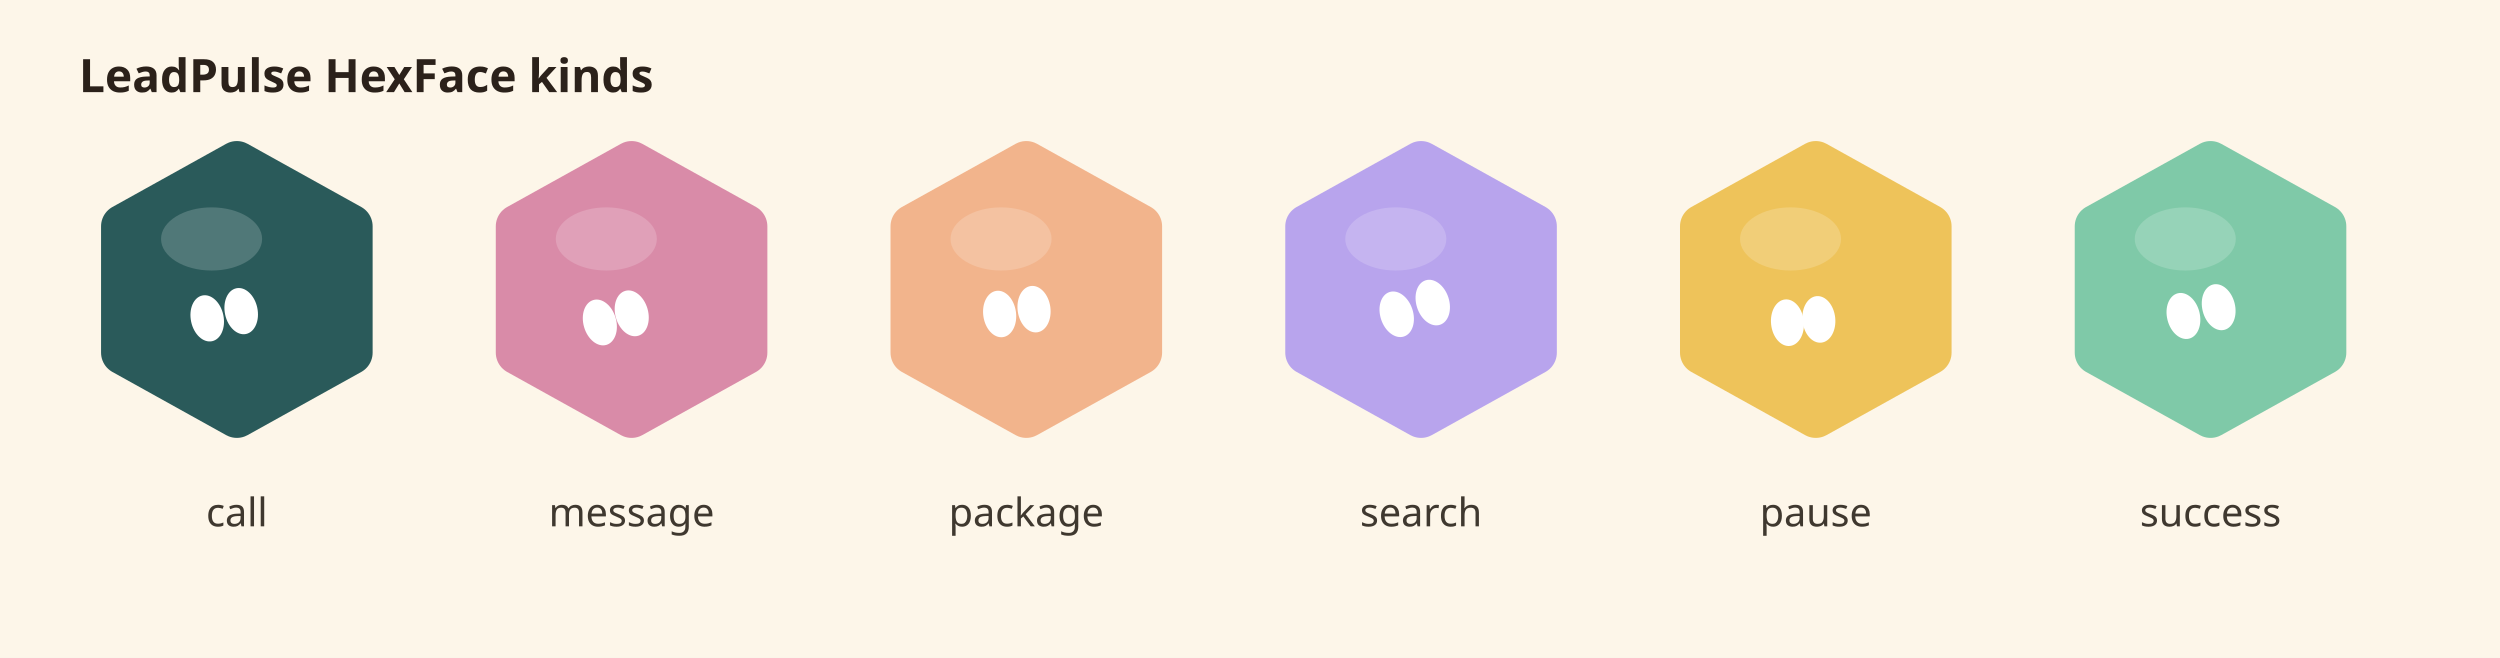
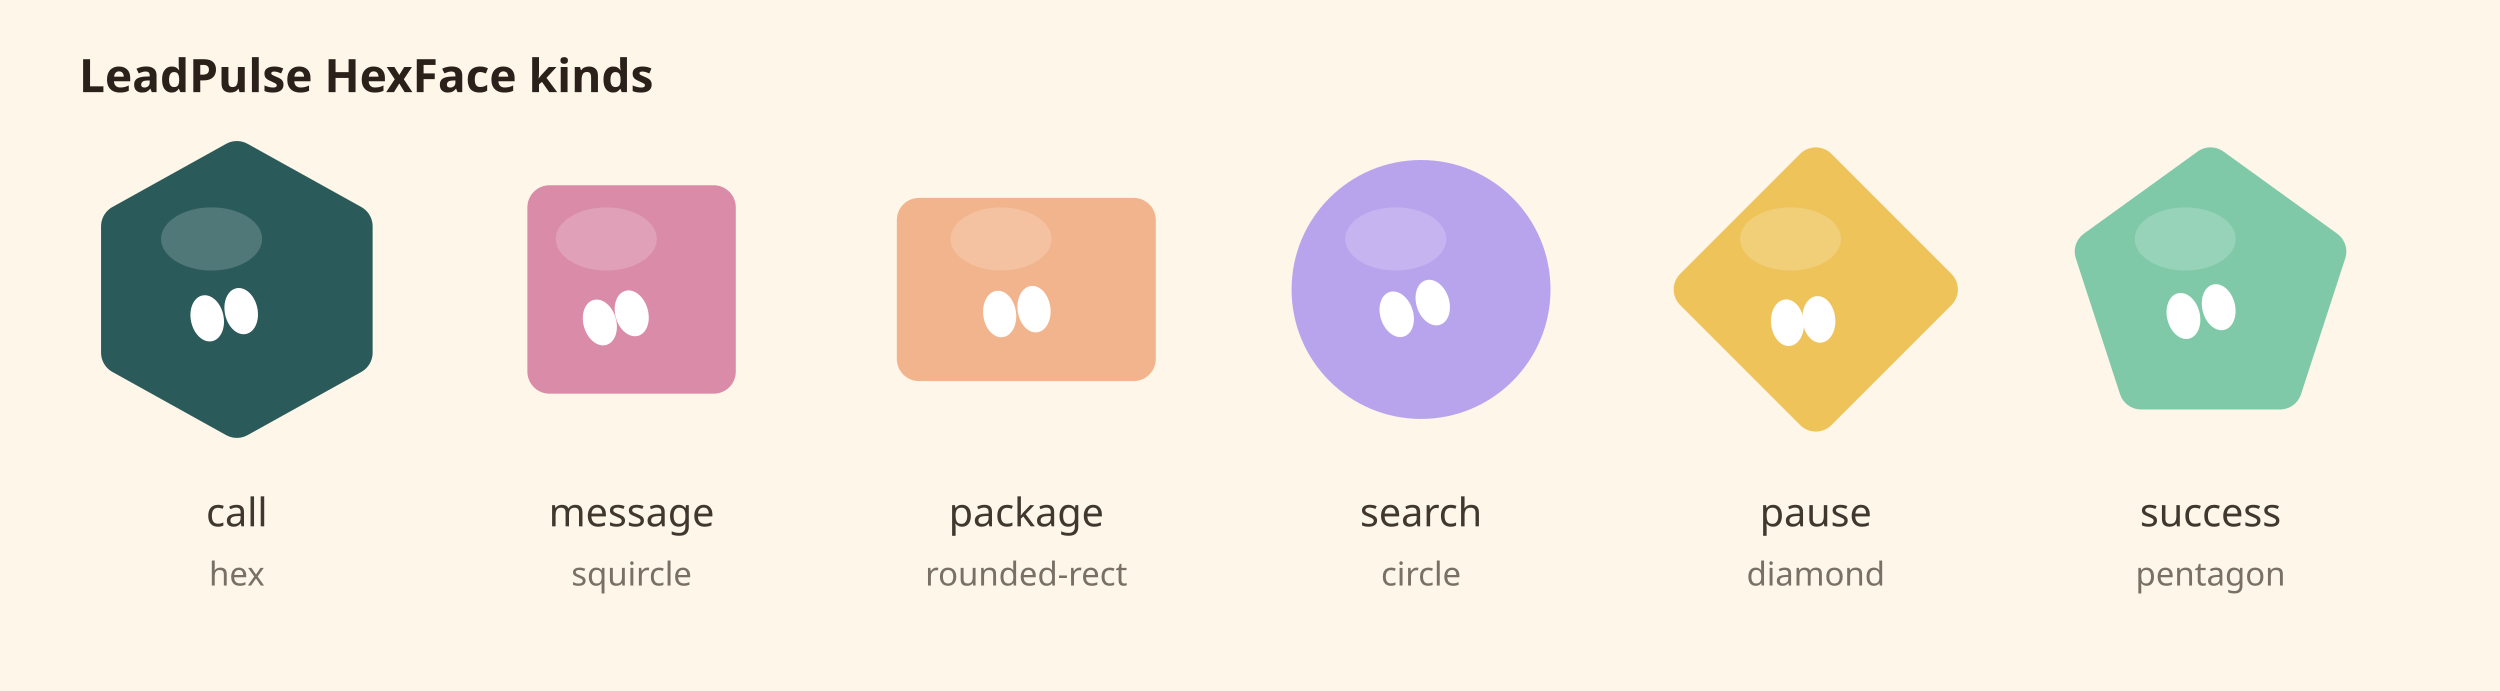
- <svg xmlns="http://www.w3.org/2000/svg" width="760" height="200" viewBox="0 0 760 200">
-   <rect width="760" height="200" fill="#fdf6e9" />
+ <svg xmlns="http://www.w3.org/2000/svg" width="760" height="210" viewBox="0 0 760 210">
+   <rect width="760" height="210" fill="#fdf6e9" />
  <text x="24" y="28" font-family="system-ui,sans-serif" font-size="14" font-weight="600" fill="#2b211a">LeadPulse HexFace kinds</text>
  <g transform="translate(24 40)">
    <svg width="96" height="96" viewBox="0 0 100 100">
      <polygon points="50,10 86,30 86,70 50,90 14,70 14,30" fill="#2a5a5a" stroke="#2a5a5a" stroke-width="14" stroke-linejoin="round" stroke-linecap="round" />
      <ellipse cx="42" cy="34" rx="16" ry="10" fill="rgba(255,255,255,0.18)" />
      <g transform="translate(-4 6) rotate(-12 50 52)">
        <ellipse cx="44.5" cy="52" rx="5.2" ry="7.4" fill="#fff" />
        <ellipse cx="55.5" cy="52" rx="5.2" ry="7.4" fill="#fff" />
      </g>
    </svg>
  </g>
  <text x="72" y="160" text-anchor="middle" font-family="system-ui,sans-serif" font-size="12" fill="#3f382f">call</text>
+   <text x="72" y="178" text-anchor="middle" font-family="system-ui,sans-serif" font-size="10" fill="#7a6f64">hex</text>
  <g transform="translate(144 40)">
    <svg width="96" height="96" viewBox="0 0 100 100">
-       <polygon points="50,10 86,30 86,70 50,90 14,70 14,30" fill="#d98ba8" stroke="#d98ba8" stroke-width="14" stroke-linejoin="round" stroke-linecap="round" />
+       <polygon points="24,24 76,24 76,76 24,76" fill="#d98ba8" stroke="#d98ba8" stroke-width="14" stroke-linejoin="round" stroke-linecap="round" />
      <ellipse cx="42" cy="34" rx="16" ry="10" fill="rgba(255,255,255,0.18)" />
      <g transform="translate(-5 7) rotate(-16 50 52)">
        <ellipse cx="44.75" cy="52" rx="5.2" ry="7.4" fill="#fff" />
        <ellipse cx="55.25" cy="52" rx="5.2" ry="7.4" fill="#fff" />
      </g>
    </svg>
  </g>
  <text x="192" y="160" text-anchor="middle" font-family="system-ui,sans-serif" font-size="12" fill="#3f382f">message</text>
+   <text x="192" y="178" text-anchor="middle" font-family="system-ui,sans-serif" font-size="10" fill="#7a6f64">squircle</text>
  <g transform="translate(264 40)">
    <svg width="96" height="96" viewBox="0 0 100 100">
-       <polygon points="50,10 86,30 86,70 50,90 14,70 14,30" fill="#f2b48c" stroke="#f2b48c" stroke-width="14" stroke-linejoin="round" stroke-linecap="round" />
+       <polygon points="16,28 84,28 84,72 16,72" fill="#f2b48c" stroke="#f2b48c" stroke-width="14" stroke-linejoin="round" stroke-linecap="round" />
      <ellipse cx="42" cy="34" rx="16" ry="10" fill="rgba(255,255,255,0.18)" />
      <g transform="translate(-3 5) rotate(-8 50 52)">
        <ellipse cx="44.5" cy="52" rx="5.2" ry="7.4" fill="#fff" />
        <ellipse cx="55.5" cy="52" rx="5.2" ry="7.4" fill="#fff" />
      </g>
    </svg>
  </g>
  <text x="312" y="160" text-anchor="middle" font-family="system-ui,sans-serif" font-size="12" fill="#3f382f">package</text>
+   <text x="312" y="178" text-anchor="middle" font-family="system-ui,sans-serif" font-size="10" fill="#7a6f64">rounded-rect</text>
  <g transform="translate(384 40)">
    <svg width="96" height="96" viewBox="0 0 100 100">
-       <polygon points="50,10 86,30 86,70 50,90 14,70 14,30" fill="#b8a4ed" stroke="#b8a4ed" stroke-width="14" stroke-linejoin="round" stroke-linecap="round" />
+       <circle cx="50" cy="50" r="34" fill="#b8a4ed" stroke="#b8a4ed" stroke-width="14" stroke-linecap="round" />
      <ellipse cx="42" cy="34" rx="16" ry="10" fill="rgba(255,255,255,0.18)" />
      <g transform="translate(-2 4) rotate(-18 50 52)">
-         <ellipse cx="44.0" cy="52" rx="5.2" ry="7.4" fill="#fff" />
-         <ellipse cx="56.0" cy="52" rx="5.2" ry="7.4" fill="#fff" />
+         <ellipse cx="44" cy="52" rx="5.2" ry="7.4" fill="#fff" />
+         <ellipse cx="56" cy="52" rx="5.2" ry="7.4" fill="#fff" />
      </g>
    </svg>
  </g>
  <text x="432" y="160" text-anchor="middle" font-family="system-ui,sans-serif" font-size="12" fill="#3f382f">search</text>
+   <text x="432" y="178" text-anchor="middle" font-family="system-ui,sans-serif" font-size="10" fill="#7a6f64">circle</text>
  <g transform="translate(504 40)">
    <svg width="96" height="96" viewBox="0 0 100 100">
-       <polygon points="50,10 86,30 86,70 50,90 14,70 14,30" fill="#eec35a" stroke="#eec35a" stroke-width="14" stroke-linejoin="round" stroke-linecap="round" />
+       <polygon points="50,12 88,50 50,88 12,50" fill="#eec35a" stroke="#eec35a" stroke-width="14" stroke-linejoin="round" stroke-linecap="round" />
      <ellipse cx="42" cy="34" rx="16" ry="10" fill="rgba(255,255,255,0.18)" />
      <g transform="translate(-4 8) rotate(-6 50 52)">
-         <ellipse cx="45.0" cy="52" rx="5.2" ry="7.4" fill="#fff" />
-         <ellipse cx="55.0" cy="52" rx="5.2" ry="7.4" fill="#fff" />
+         <ellipse cx="45" cy="52" rx="5.2" ry="7.4" fill="#fff" />
+         <ellipse cx="55" cy="52" rx="5.2" ry="7.4" fill="#fff" />
      </g>
    </svg>
  </g>
  <text x="552" y="160" text-anchor="middle" font-family="system-ui,sans-serif" font-size="12" fill="#3f382f">pause</text>
+   <text x="552" y="178" text-anchor="middle" font-family="system-ui,sans-serif" font-size="10" fill="#7a6f64">diamond</text>
  <g transform="translate(624 40)">
    <svg width="96" height="96" viewBox="0 0 100 100">
-       <polygon points="50,10 86,30 86,70 50,90 14,70 14,30" fill="#7fc9a8" stroke="#7fc9a8" stroke-width="14" stroke-linejoin="round" stroke-linecap="round" />
+       <polygon points="50,12 86,38 72,81 28,81 14,38" fill="#7fc9a8" stroke="#7fc9a8" stroke-width="14" stroke-linejoin="round" stroke-linecap="round" />
      <ellipse cx="42" cy="34" rx="16" ry="10" fill="rgba(255,255,255,0.18)" />
      <g transform="translate(-3 5) rotate(-14 50 52)">
        <ellipse cx="44.25" cy="52" rx="5.2" ry="7.4" fill="#fff" />
        <ellipse cx="55.75" cy="52" rx="5.2" ry="7.4" fill="#fff" />
      </g>
    </svg>
  </g>
  <text x="672" y="160" text-anchor="middle" font-family="system-ui,sans-serif" font-size="12" fill="#3f382f">success</text>
+   <text x="672" y="178" text-anchor="middle" font-family="system-ui,sans-serif" font-size="10" fill="#7a6f64">pentagon</text>
</svg>
